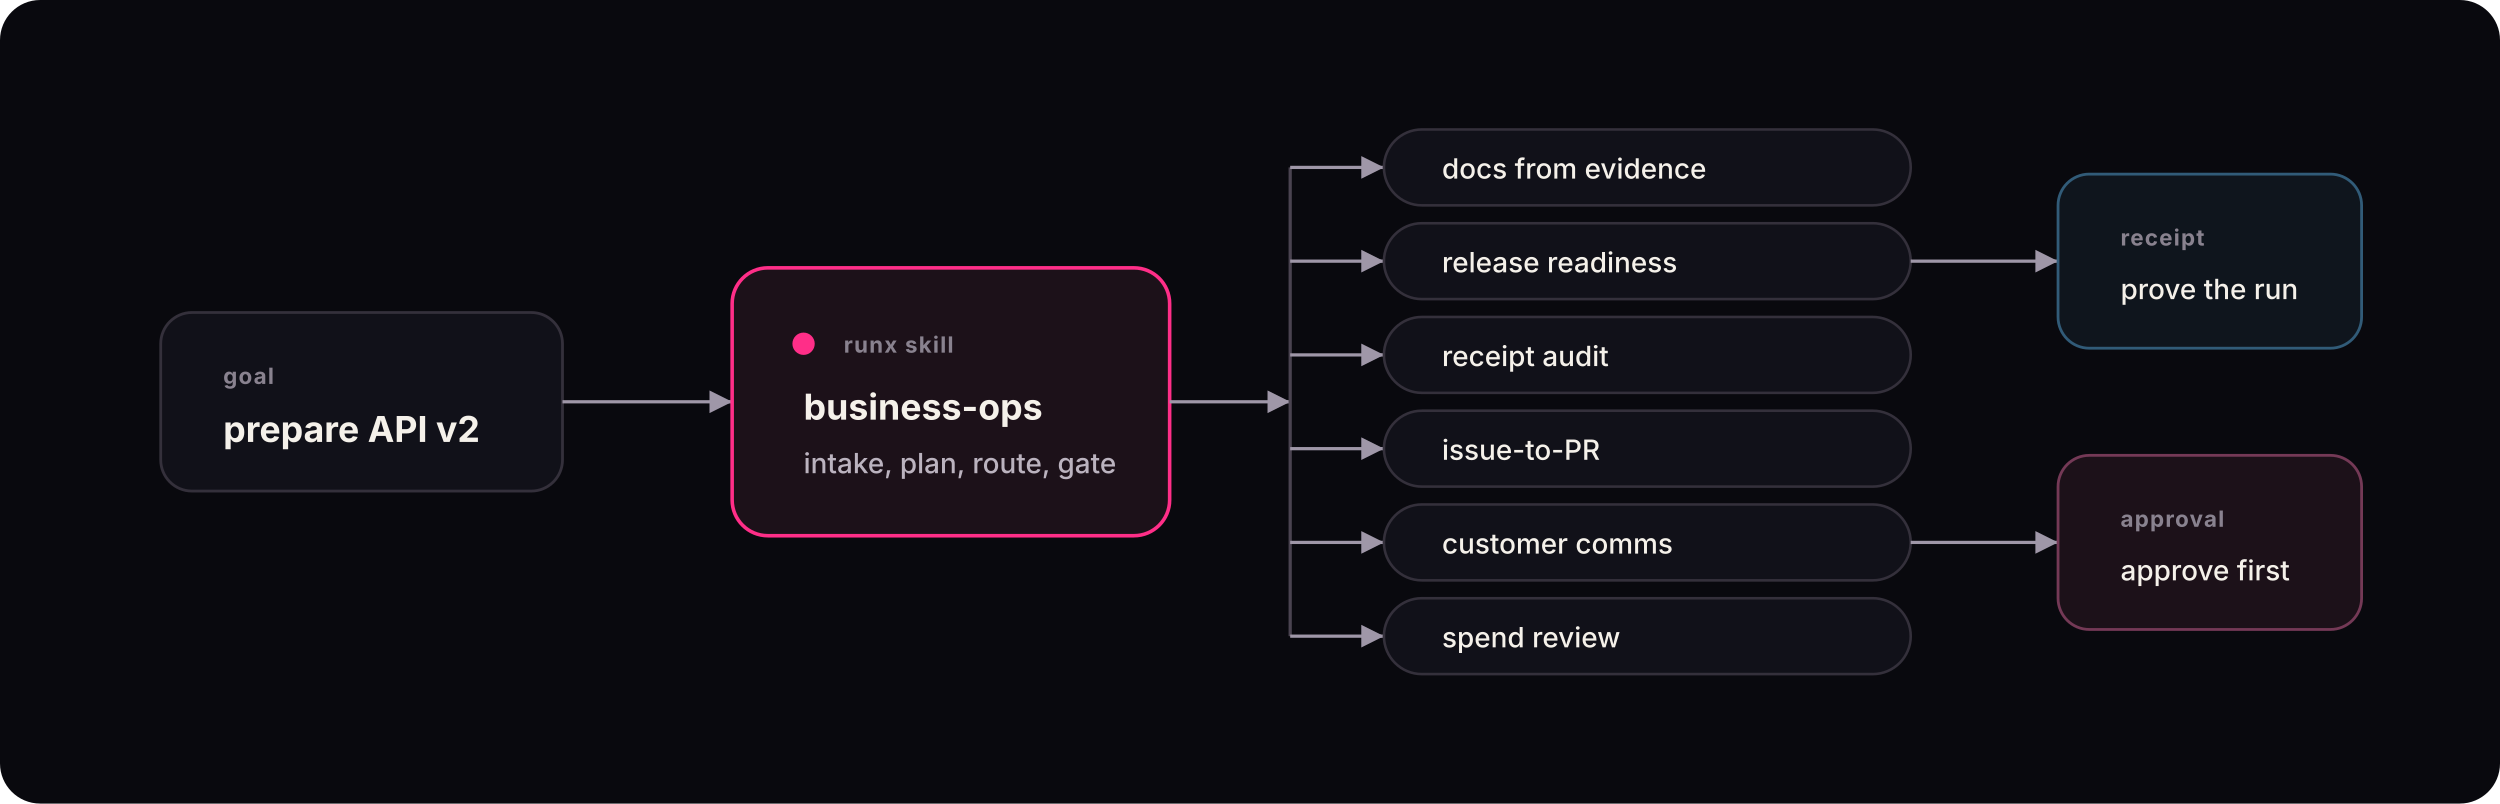
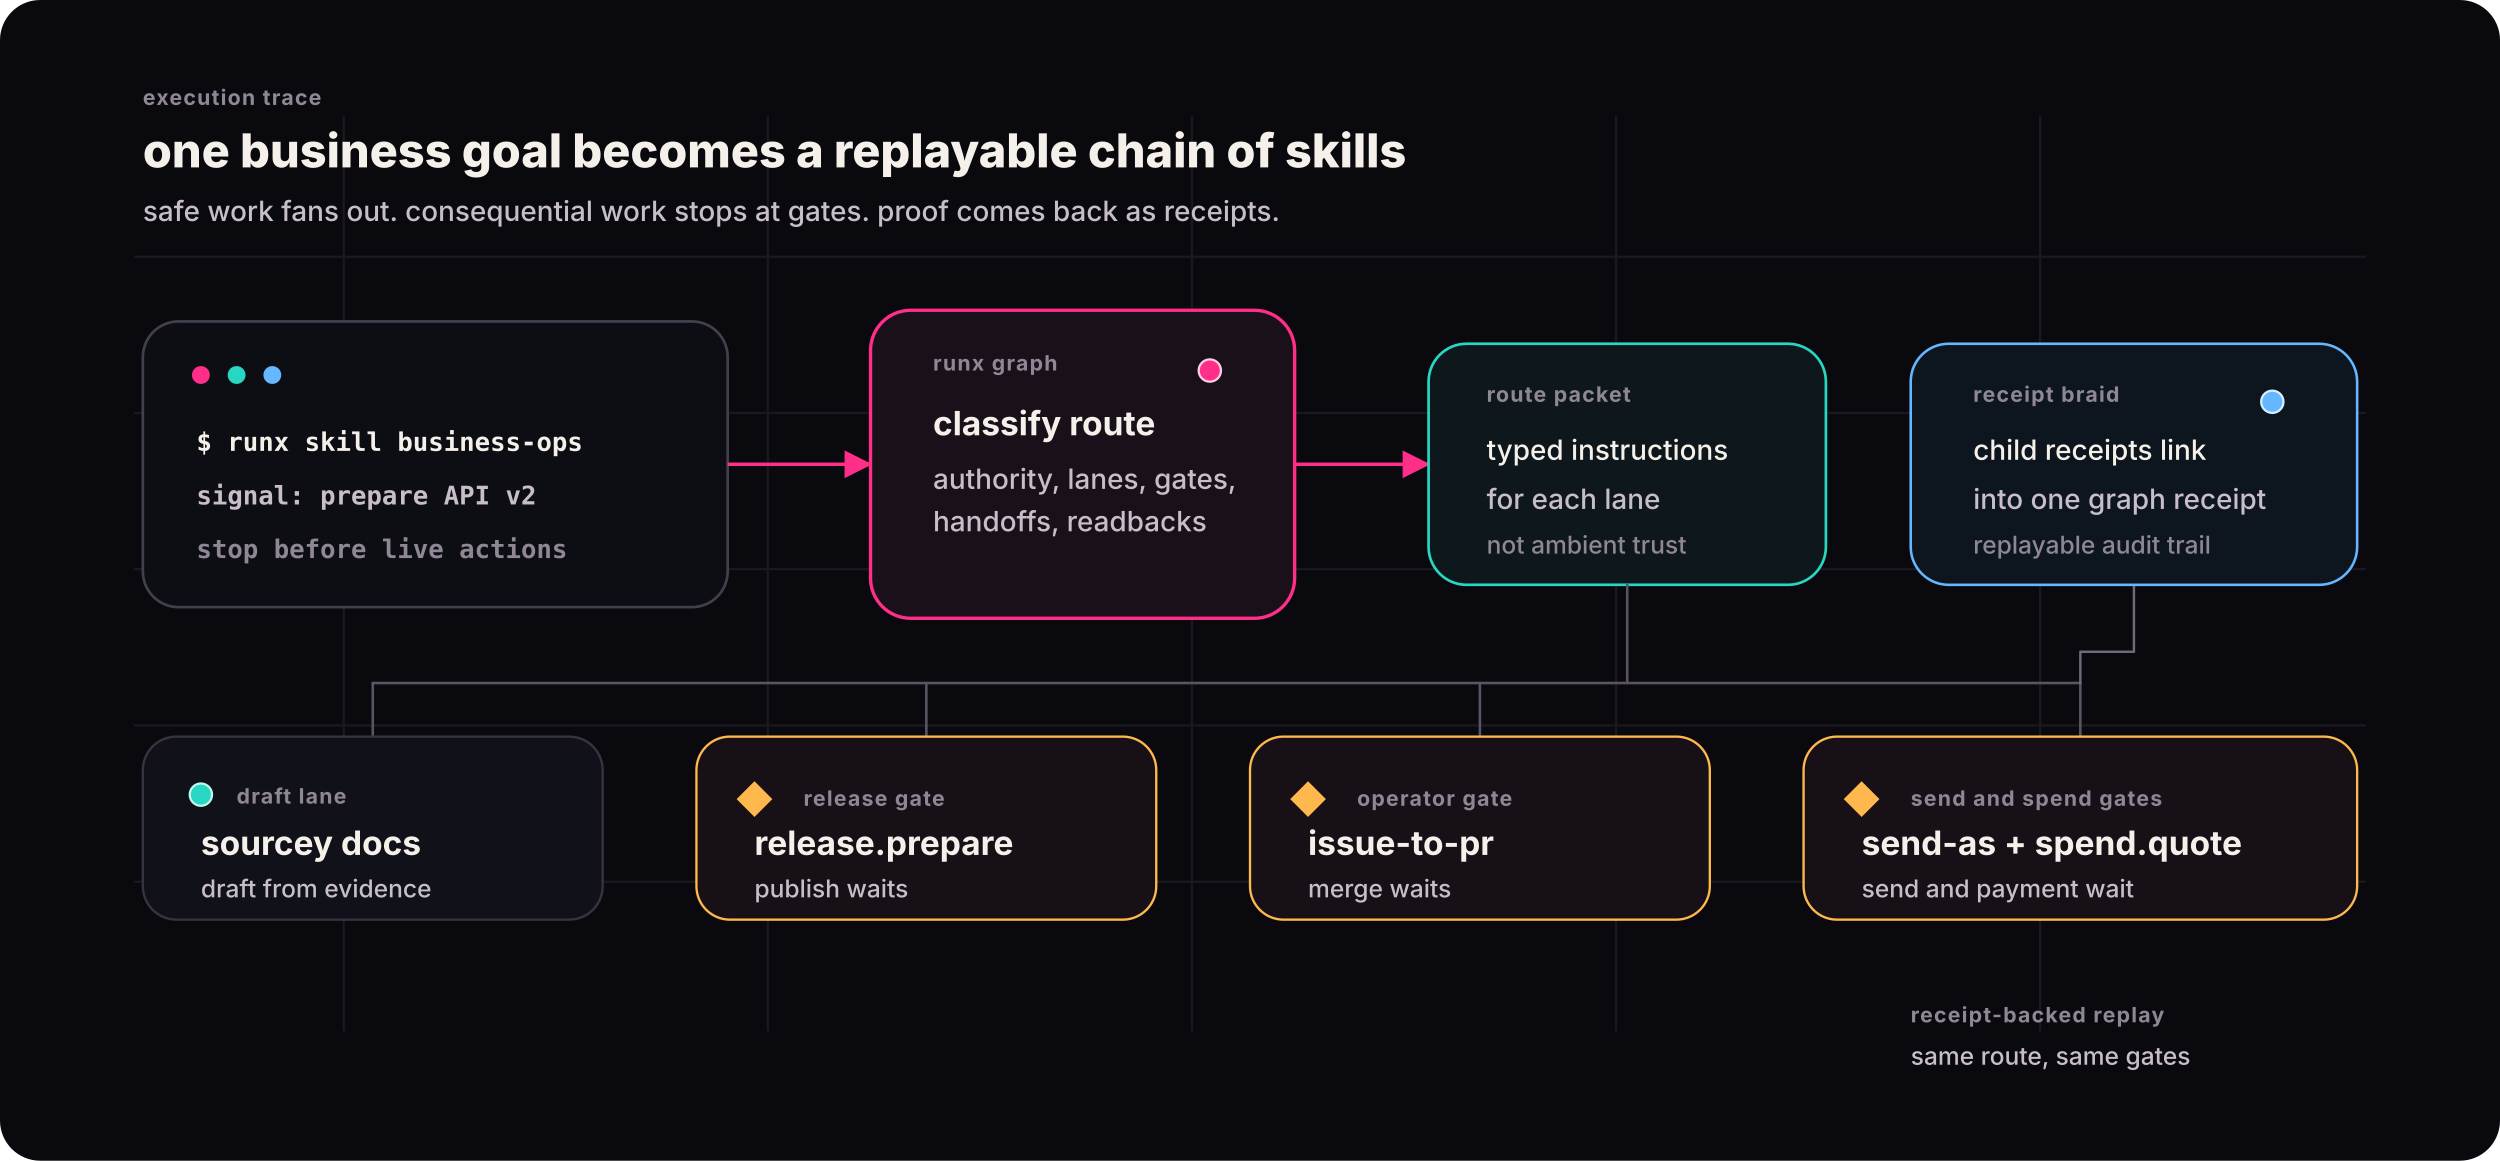
- <svg xmlns="http://www.w3.org/2000/svg" width="1120" height="360" viewBox="0 0 1120 360" role="img" aria-labelledby="title desc">
+ <svg xmlns="http://www.w3.org/2000/svg" width="1120" height="520" viewBox="0 0 1120 520" role="img" aria-labelledby="title desc">
  <defs>
-     <marker id="arrow" markerWidth="9" markerHeight="9" refX="8" refY="4.5" orient="auto">
-       <path d="M1 1 L8 4.5 L1 8 Z" fill="#9f97a8" />
+     <marker id="arrow-pink" markerWidth="10" markerHeight="10" refX="8.5" refY="5" orient="auto">
+       <path d="M1 1 L9 5 L1 9 Z" fill="#ff2e88" />
    </marker>
    <style>
      .bg { fill: #09090e; }
-       .node { fill: #111119; stroke: #34303b; stroke-width: 1.25; }
-       .operator { fill: #1c1119; stroke: #ff2e88; stroke-width: 1.6; }
-       .lane { fill: #111119; stroke: #34303b; stroke-width: 1.15; }
-       .receipt { fill: #0f151d; stroke: #315b78; stroke-width: 1.25; }
-       .approval { fill: #1c1119; stroke: #743956; stroke-width: 1.25; }
-       .line { fill: none; stroke: #9f97a8; stroke-width: 1.45; marker-end: url(#arrow); }
-       .rail { fill: none; stroke: #4a4350; stroke-width: 1.45; }
-       .accent { fill: #ff2e88; }
+       .surface { fill: #101018; stroke: #302b37; stroke-width: 1.1; }
+       .terminal { fill: #0d0d14; stroke: #42404d; stroke-width: 1.2; }
+       .kernel { fill: #19101a; stroke: #ff2e88; stroke-width: 1.5; }
+       .route { fill: #0e171b; stroke: #28d7c2; stroke-width: 1.2; }
+       .lane { fill: #111119; stroke: #393341; stroke-width: 1.05; }
+       .lane-hot { fill: #171016; stroke: #ffb84d; stroke-width: 1.05; }
+       .proof { fill: #0d151f; stroke: #65b7ff; stroke-width: 1.15; }
+       .pink-line { fill: none; stroke: #ff2e88; stroke-width: 1.55; marker-end: url(#arrow-pink); }
+       .soft-line { fill: none; stroke: #716879; stroke-width: 1.1; stroke-linecap: round; stroke-linejoin: round; }
+       .trace { fill: none; stroke: #5c5364; stroke-width: 1.15; stroke-linecap: round; stroke-linejoin: round; }
+       .grid { fill: none; stroke: #1b1822; stroke-width: 1; }
+       .dot { fill: #111119; stroke: #8e8397; stroke-width: 1.1; }
+       .dot-pink { fill: #ff2e88; stroke: #ffd0e5; stroke-width: 1; }
+       .dot-cyan { fill: #28d7c2; stroke: #bff9f0; stroke-width: 1; }
+       .dot-blue { fill: #65b7ff; stroke: #d8efff; stroke-width: 1; }
+       .gate { fill: #ffb84d; }
      .ink { fill: #f5f1ea; }
-       .muted { fill: #bbb3bf; }
-       .faint { fill: #89828f; }
-       .h { font: 740 16px Inter, ui-sans-serif, system-ui, -apple-system, BlinkMacSystemFont, "Segoe UI", sans-serif; }
+       .muted { fill: #c7beca; }
+       .faint { fill: #8f8795; }
+       .pink { fill: #ff2e88; }
+       .cyan { fill: #28d7c2; }
+       .blue { fill: #65b7ff; }
+       .amber { fill: #ffb84d; }
+       .h1 { font: 760 21px Inter, ui-sans-serif, system-ui, -apple-system, BlinkMacSystemFont, "Segoe UI", sans-serif; }
+       .h2 { font: 740 15px Inter, ui-sans-serif, system-ui, -apple-system, BlinkMacSystemFont, "Segoe UI", sans-serif; }
      .body { font: 520 12.5px Inter, ui-sans-serif, system-ui, -apple-system, BlinkMacSystemFont, "Segoe UI", sans-serif; }
-       .label { font: 680 10px Inter, ui-sans-serif, system-ui, -apple-system, BlinkMacSystemFont, "Segoe UI", sans-serif; letter-spacing: 0.055em; text-transform: uppercase; }
+       .small { font: 520 11px Inter, ui-sans-serif, system-ui, -apple-system, BlinkMacSystemFont, "Segoe UI", sans-serif; }
+       .label { font: 700 9.5px Inter, ui-sans-serif, system-ui, -apple-system, BlinkMacSystemFont, "Segoe UI", sans-serif; letter-spacing: .06em; text-transform: uppercase; }
+       .mono { font: 620 11.5px ui-monospace, SFMono-Regular, Menlo, Consolas, monospace; }
    </style>
  </defs>
-   <rect class="bg" width="1120" height="360" rx="18" />
-   <rect class="node" x="72" y="140" width="180" height="80" rx="14" />
-   <text class="label faint" x="100" y="172">goal</text>
-   <text class="h ink" x="100" y="198">prepare API v2</text>
-   <path class="line" d="M252 180 H328" />
-   <rect class="operator" x="328" y="120" width="196" height="120" rx="16" />
-   <circle class="accent" cx="360" cy="154" r="5" />
-   <text class="label faint" x="378" y="158">runx skill</text>
-   <text class="h ink" x="360" y="188">business-ops</text>
-   <text class="body muted" x="360" y="212">intake, plan, route, gate</text>
-   <path class="line" d="M524 180 H578" />
-   <path class="rail" d="M578 75 V285" />
-   <path class="line" d="M578 75 H620" />
-   <path class="line" d="M578 117 H620" />
-   <path class="line" d="M578 159 H620" />
-   <path class="line" d="M578 201 H620" />
-   <path class="line" d="M578 243 H620" />
-   <path class="line" d="M578 285 H620" />
-   <rect class="lane" x="620" y="58" width="236" height="34" rx="17" />
-   <text class="body ink" x="646" y="80">docs from evidence</text>
-   <rect class="lane" x="620" y="100" width="236" height="34" rx="17" />
-   <text class="body ink" x="646" y="122">release readiness</text>
-   <rect class="lane" x="620" y="142" width="236" height="34" rx="17" />
-   <text class="body ink" x="646" y="164">receipt audit</text>
-   <rect class="lane" x="620" y="184" width="236" height="34" rx="17" />
-   <text class="body ink" x="646" y="206">issue-to-PR</text>
-   <rect class="lane" x="620" y="226" width="236" height="34" rx="17" />
-   <text class="body ink" x="646" y="248">customer comms</text>
-   <rect class="lane" x="620" y="268" width="236" height="34" rx="17" />
-   <text class="body ink" x="646" y="290">spend review</text>
-   <path class="line" d="M856 117 H922" />
-   <path class="line" d="M856 243 H922" />
-   <rect class="receipt" x="922" y="78" width="136" height="78" rx="14" />
-   <text class="label faint" x="950" y="110">receipt</text>
-   <text class="body ink" x="950" y="134">prove the run</text>
-   <rect class="approval" x="922" y="204" width="136" height="78" rx="14" />
-   <text class="label faint" x="950" y="236">approval</text>
-   <text class="body ink" x="950" y="260">approve first</text>
+   <rect class="bg" width="1120" height="520" rx="18" />
+   <path class="grid" d="M60 115 H1060 M60 185 H1060 M60 255 H1060 M60 325 H1060 M60 395 H1060" />
+   <path class="grid" d="M154 52 V462 M344 52 V462 M534 52 V462 M724 52 V462 M914 52 V462" />
+   <text class="label faint" x="64" y="47">execution trace</text>
+   <text class="h1 ink" x="64" y="75">one business goal becomes a replayable chain of skills</text>
+   <text class="body muted" x="64" y="99">safe work fans out. consequential work stops at gates. proof comes back as receipts.</text>
+   <rect class="terminal" x="64" y="144" width="262" height="128" rx="16" />
+   <circle class="pink" cx="90" cy="168" r="4" />
+   <circle class="cyan" cx="106" cy="168" r="4" />
+   <circle class="blue" cx="122" cy="168" r="4" />
+   <text class="mono ink" x="88" y="202">$ runx skill business-ops</text>
+   <text class="mono muted" x="88" y="226">signal: prepare API v2</text>
+   <text class="mono faint" x="88" y="250">stop before live actions</text>
+   <path class="pink-line" d="M326 208 H390" />
+   <rect class="kernel" x="390" y="139" width="190" height="138" rx="18" />
+   <text class="label faint" x="418" y="166">runx graph</text>
+   <text class="h2 ink" x="418" y="195">classify route</text>
+   <text class="body muted" x="418" y="219">authority, lanes, gates,</text>
+   <text class="body muted" x="418" y="238">handoffs, readbacks</text>
+   <circle class="dot-pink" cx="542" cy="166" r="5" />
+   <path class="pink-line" d="M580 208 H640" />
+   <rect class="route" x="640" y="154" width="178" height="108" rx="17" />
+   <text class="label faint" x="666" y="180">route packet</text>
+   <text class="body ink" x="666" y="206">typed instructions</text>
+   <text class="body muted" x="666" y="228">for each lane</text>
+   <text class="small faint" x="666" y="248">not ambient trust</text>
+   <path class="trace" d="M729 262 V306" />
+   <path class="trace" d="M167 306 H932" />
+   <path class="trace" d="M167 306 V330" />
+   <path class="trace" d="M415 306 V330" />
+   <path class="trace" d="M663 306 V330" />
+   <path class="trace" d="M932 306 V330" />
+   <rect class="lane" x="64" y="330" width="206" height="82" rx="15" />
+   <circle class="dot-cyan" cx="90" cy="356" r="5" />
+   <text class="label faint" x="106" y="360">draft lane</text>
+   <text class="h2 ink" x="90" y="383">sourcey docs</text>
+   <text class="small muted" x="90" y="402">draft from evidence</text>
+   <rect class="lane-hot" x="312" y="330" width="206" height="82" rx="15" />
+   <path class="gate" d="M338 350 L346 358 L338 366 L330 358 Z" />
+   <text class="label faint" x="360" y="361">release gate</text>
+   <text class="h2 ink" x="338" y="383">release.prepare</text>
+   <text class="small muted" x="338" y="402">publish waits</text>
+   <rect class="lane-hot" x="560" y="330" width="206" height="82" rx="15" />
+   <path class="gate" d="M586 350 L594 358 L586 366 L578 358 Z" />
+   <text class="label faint" x="608" y="361">operator gate</text>
+   <text class="h2 ink" x="586" y="383">issue-to-pr</text>
+   <text class="small muted" x="586" y="402">merge waits</text>
+   <rect class="lane-hot" x="808" y="330" width="248" height="82" rx="15" />
+   <path class="gate" d="M834 350 L842 358 L834 366 L826 358 Z" />
+   <text class="label faint" x="856" y="361">send and spend gates</text>
+   <text class="h2 ink" x="834" y="383">send-as + spend.quote</text>
+   <text class="small muted" x="834" y="402">send and payment wait</text>
+   <path class="soft-line" d="M932 306 V292 H956 V262" />
+   <rect class="proof" x="856" y="154" width="200" height="108" rx="17" />
+   <text class="label faint" x="884" y="180">receipt braid</text>
+   <text class="body ink" x="884" y="206">child receipts link</text>
+   <text class="body muted" x="884" y="228">into one graph receipt</text>
+   <text class="small faint" x="884" y="248">replayable audit trail</text>
+   <circle class="dot-blue" cx="1018" cy="180" r="5" />
+   <text class="label faint" x="856" y="458">receipt-backed replay</text>
+   <text class="small muted" x="856" y="477">same route, same gates</text>
</svg>
